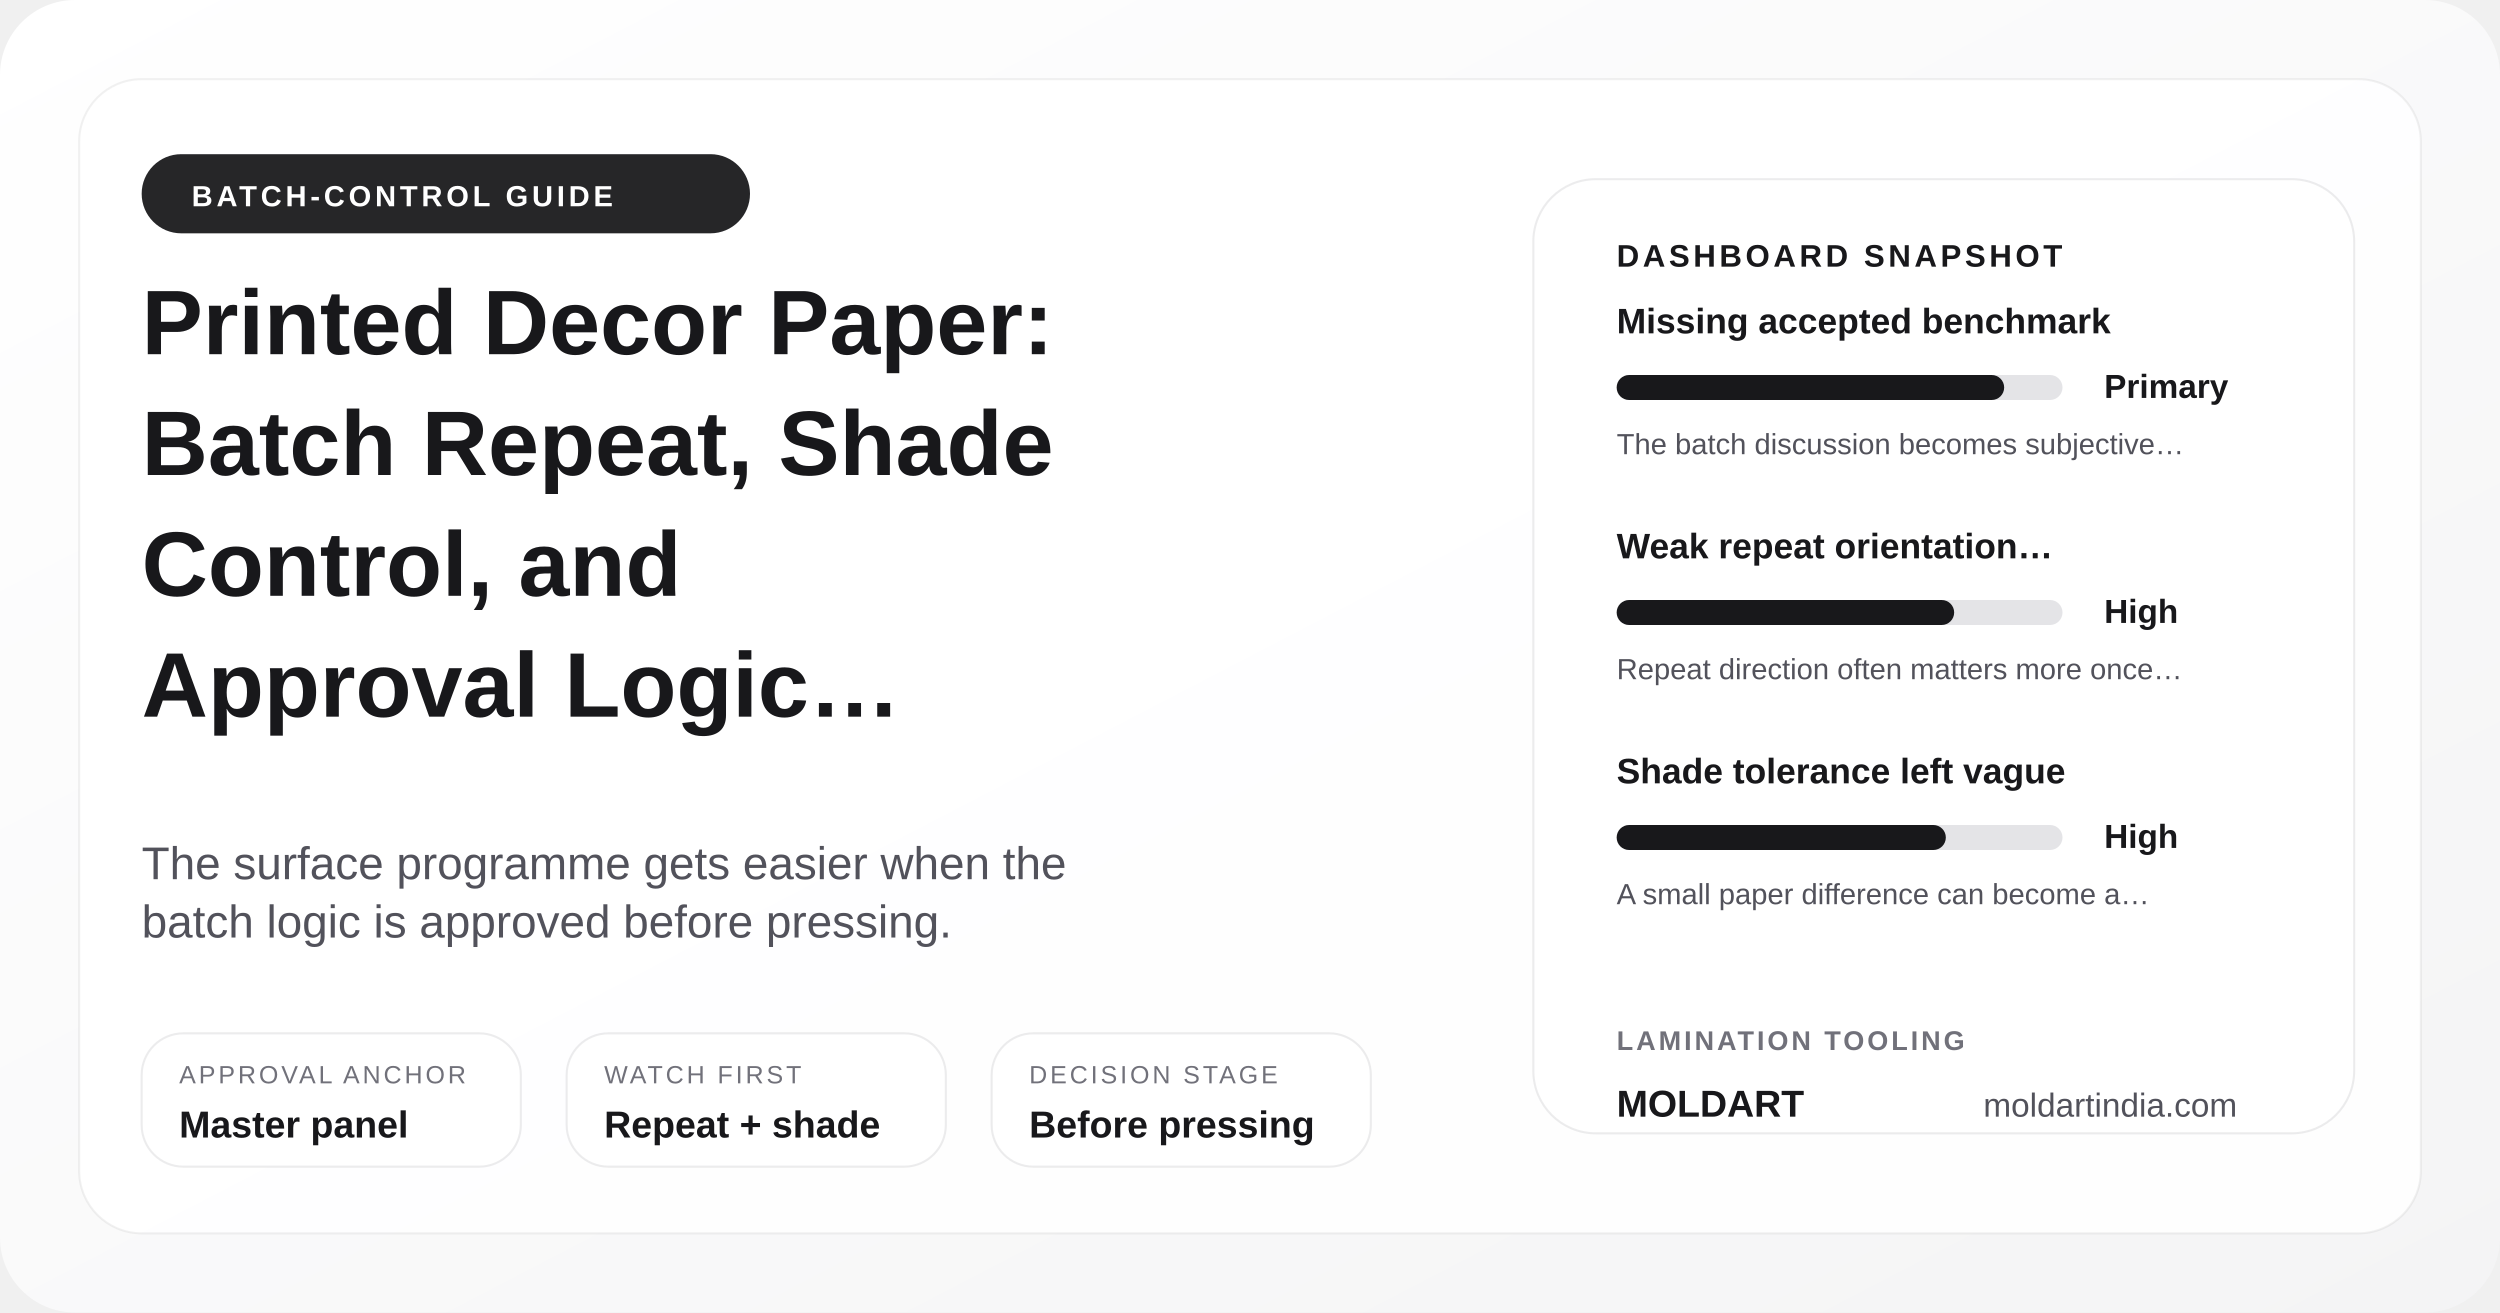
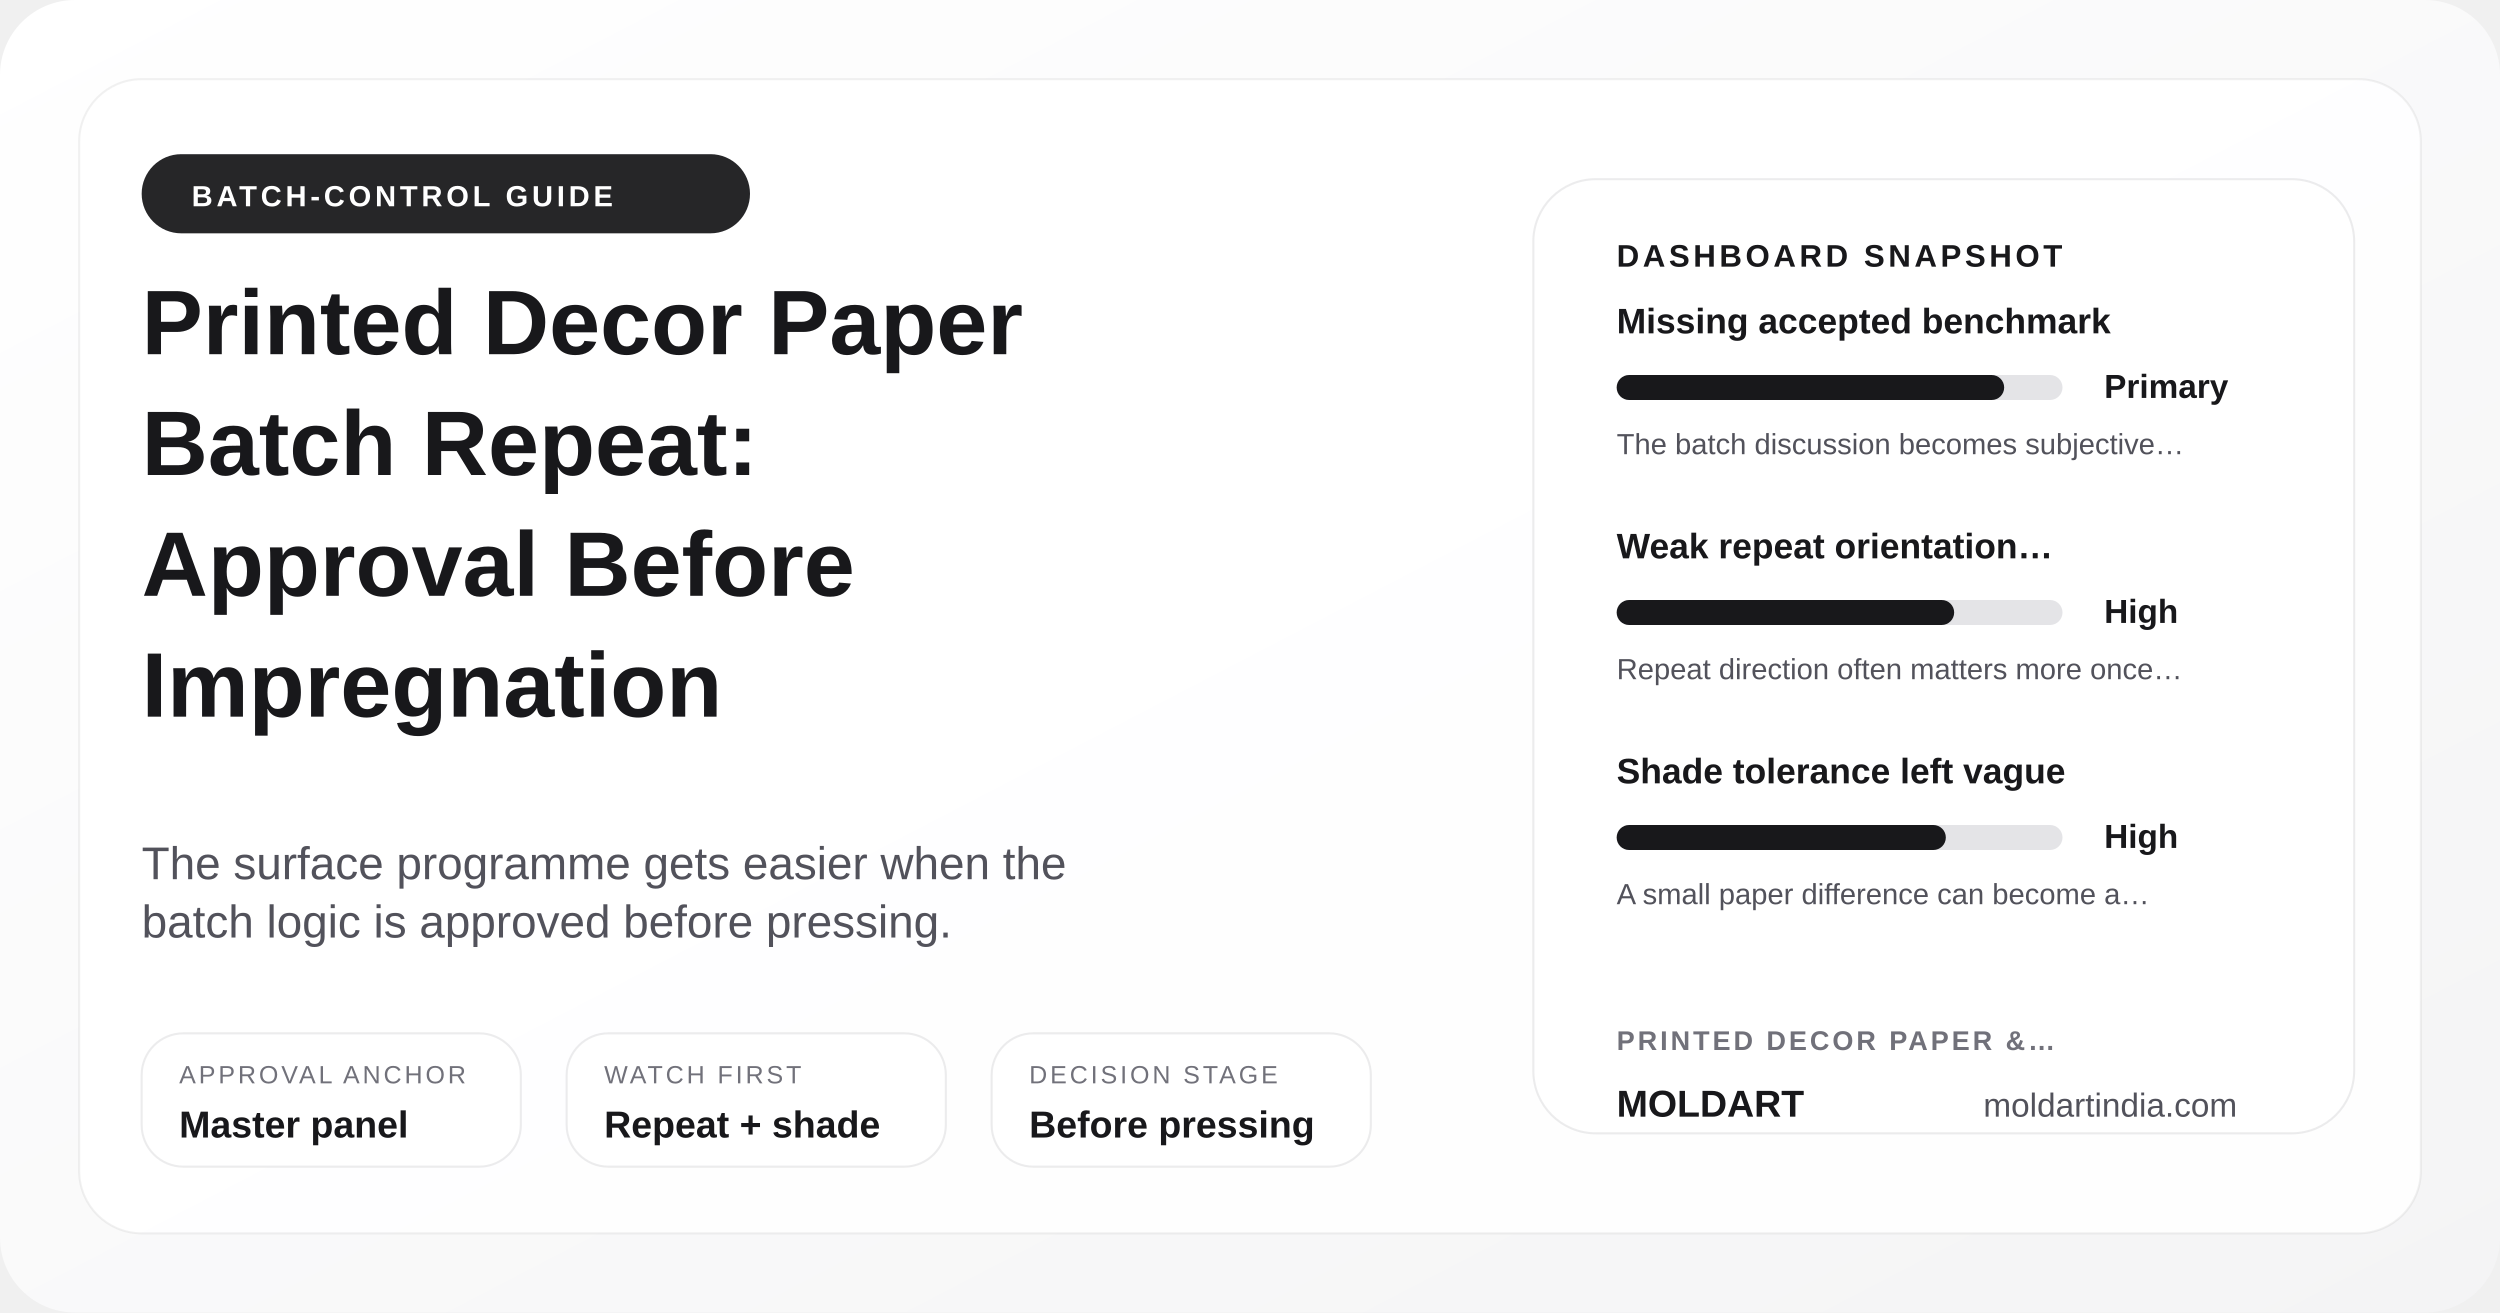
- <svg xmlns="http://www.w3.org/2000/svg" width="1200" height="630" viewBox="0 0 1200 630" role="img" aria-label="Printed Decor Paper: Batch Repeat, Shade Control, and Approval Logic Before Pressing">
+ <svg xmlns="http://www.w3.org/2000/svg" width="1200" height="630" viewBox="0 0 1200 630" role="img" aria-label="Printed Decor Paper Batch Repeat: Approval Before Impregnation">
  <defs>
    <linearGradient id="posterGrad-printed-decor-paper-batch-repeat-approval-guide" x1="0%" y1="0%" x2="100%" y2="100%">
      <stop offset="0%" stop-color="#ffffff" />
      <stop offset="100%" stop-color="#f4f4f5" />
    </linearGradient>
  </defs>
  <rect width="1200" height="630" rx="36" fill="url(#posterGrad-printed-decor-paper-batch-repeat-approval-guide)" />
  <rect x="38" y="38" width="1124" height="554" rx="30" fill="rgba(255,255,255,0.9)" stroke="rgba(24,24,27,0.06)" />
  <circle cx="1072" cy="110" r="18" fill="#d4d4d8" />
  <circle cx="1036" cy="110" r="8" fill="#18181b" />
  <rect x="68" y="74" width="292" height="38" rx="19" fill="#18181b" opacity="0.94" />
  <text x="92" y="99" font-family="Arial, sans-serif" font-size="14" font-weight="700" fill="#ffffff" letter-spacing="1.8">BATCH-CONTROL GUIDE</text>
-   <text x="68" y="170" font-family="Arial, sans-serif" font-size="44" font-weight="700" fill="#18181b">Printed Decor Paper:</text>
-   <text x="68" y="228" font-family="Arial, sans-serif" font-size="44" font-weight="700" fill="#18181b">Batch Repeat, Shade</text>
-   <text x="68" y="286" font-family="Arial, sans-serif" font-size="44" font-weight="700" fill="#18181b">Control, and</text>
-   <text x="68" y="344" font-family="Arial, sans-serif" font-size="44" font-weight="700" fill="#18181b">Approval Logic…</text>
+   <text x="68" y="170" font-family="Arial, sans-serif" font-size="44" font-weight="700" fill="#18181b">Printed Decor Paper</text>
+   <text x="68" y="228" font-family="Arial, sans-serif" font-size="44" font-weight="700" fill="#18181b">Batch Repeat:</text>
+   <text x="68" y="286" font-family="Arial, sans-serif" font-size="44" font-weight="700" fill="#18181b">Approval Before</text>
+   <text x="68" y="344" font-family="Arial, sans-serif" font-size="44" font-weight="700" fill="#18181b">Impregnation</text>
  <text x="68" y="422" font-family="Arial, sans-serif" font-size="22" fill="#52525b">The surface programme gets easier when the</text>
  <text x="68" y="450" font-family="Arial, sans-serif" font-size="22" fill="#52525b">batch logic is approved before pressing.</text>
  <rect x="68" y="496" width="182" height="64" rx="20" fill="rgba(255,255,255,0.94)" stroke="rgba(24,24,27,0.08)" />
  <text x="86" y="520" font-family="Arial, sans-serif" font-size="12" fill="#71717a" letter-spacing="1.4">APPROVAL ANCHOR</text>
  <text x="86" y="546" font-family="Arial, sans-serif" font-size="18" font-weight="700" fill="#18181b">Master panel</text>
  <rect x="272" y="496" width="182" height="64" rx="20" fill="rgba(255,255,255,0.94)" stroke="rgba(24,24,27,0.08)" />
  <text x="290" y="520" font-family="Arial, sans-serif" font-size="12" fill="#71717a" letter-spacing="1.4">WATCH FIRST</text>
  <text x="290" y="546" font-family="Arial, sans-serif" font-size="18" font-weight="700" fill="#18181b">Repeat + shade</text>
  <rect x="476" y="496" width="182" height="64" rx="20" fill="rgba(255,255,255,0.94)" stroke="rgba(24,24,27,0.08)" />
  <text x="494" y="520" font-family="Arial, sans-serif" font-size="12" fill="#71717a" letter-spacing="1.4">DECISION STAGE</text>
  <text x="494" y="546" font-family="Arial, sans-serif" font-size="18" font-weight="700" fill="#18181b">Before pressing</text>
  <rect x="736" y="86" width="394" height="458" rx="30" fill="#ffffff" stroke="rgba(24,24,27,0.08)" />
  <text x="776" y="128" font-family="Arial, sans-serif" font-size="15" font-weight="700" fill="#18181b" letter-spacing="1.7">DASHBOARD SNAPSHOT</text>
  <text x="776" y="160" font-family="Arial, sans-serif" font-size="17" font-weight="700" fill="#18181b">Missing accepted benchmark</text>
  <rect x="776" y="180" width="214" height="12" rx="6" fill="#e4e4e7" />
  <rect x="776" y="180" width="186" height="12" rx="6" fill="#18181b" />
  <text x="1010" y="191" font-family="Arial, sans-serif" font-size="16" font-weight="700" fill="#18181b">Primary</text>
  <text x="776" y="218" font-family="Arial, sans-serif" font-size="14" fill="#52525b">The batch discussion becomes subjective…</text>
  <text x="776" y="268" font-family="Arial, sans-serif" font-size="17" font-weight="700" fill="#18181b">Weak repeat orientation…</text>
  <rect x="776" y="288" width="214" height="12" rx="6" fill="#e4e4e7" />
  <rect x="776" y="288" width="162" height="12" rx="6" fill="#18181b" />
  <text x="1010" y="299" font-family="Arial, sans-serif" font-size="16" font-weight="700" fill="#18181b">High</text>
  <text x="776" y="326" font-family="Arial, sans-serif" font-size="14" fill="#52525b">Repeat direction often matters more once…</text>
  <text x="776" y="376" font-family="Arial, sans-serif" font-size="17" font-weight="700" fill="#18181b">Shade tolerance left vague</text>
  <rect x="776" y="396" width="214" height="12" rx="6" fill="#e4e4e7" />
  <rect x="776" y="396" width="158" height="12" rx="6" fill="#18181b" />
  <text x="1010" y="407" font-family="Arial, sans-serif" font-size="16" font-weight="700" fill="#18181b">High</text>
  <text x="776" y="434" font-family="Arial, sans-serif" font-size="14" fill="#52525b">A small paper difference can become a…</text>
-   <text x="776" y="504" font-family="Arial, sans-serif" font-size="13" font-weight="700" fill="#71717a" letter-spacing="1.4">LAMINATION TOOLING</text>
+   <text x="776" y="504" font-family="Arial, sans-serif" font-size="13" font-weight="700" fill="#71717a" letter-spacing="1.4">PRINTED DECOR PAPER &amp;…</text>
  <text x="776" y="536" font-family="Arial, sans-serif" font-size="18" font-weight="700" fill="#18181b">MOLDART</text>
  <text x="952" y="536" font-family="Arial, sans-serif" font-size="16" fill="#52525b">moldartindia.com</text>
</svg>
